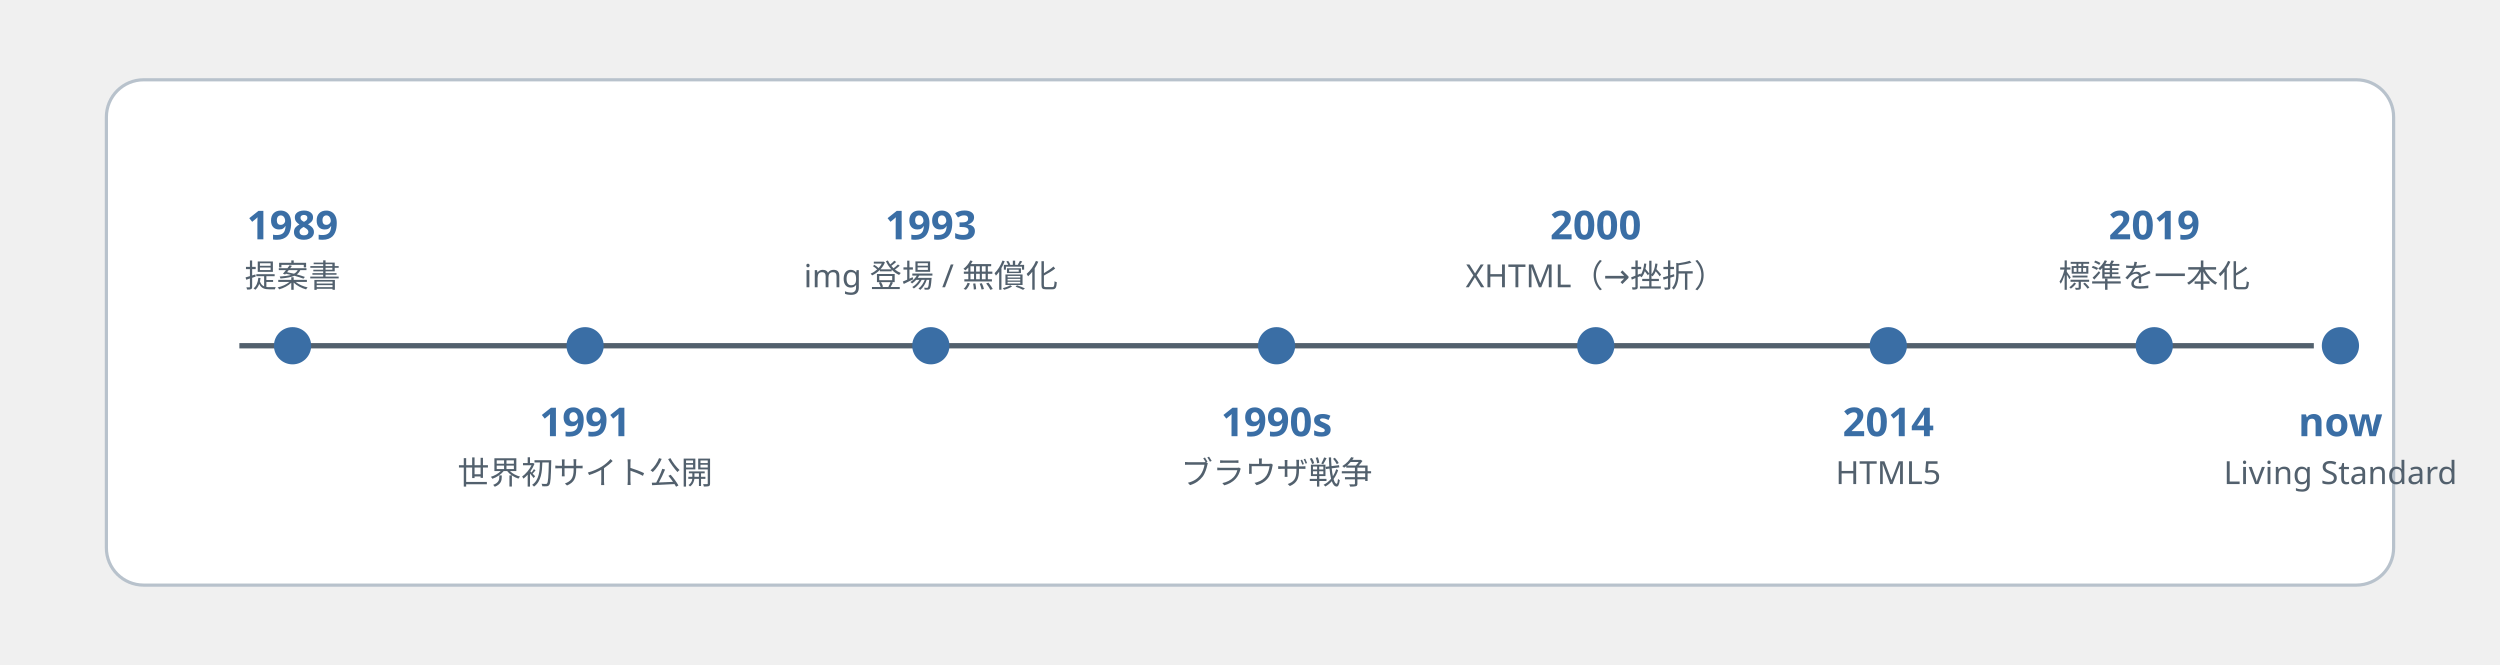
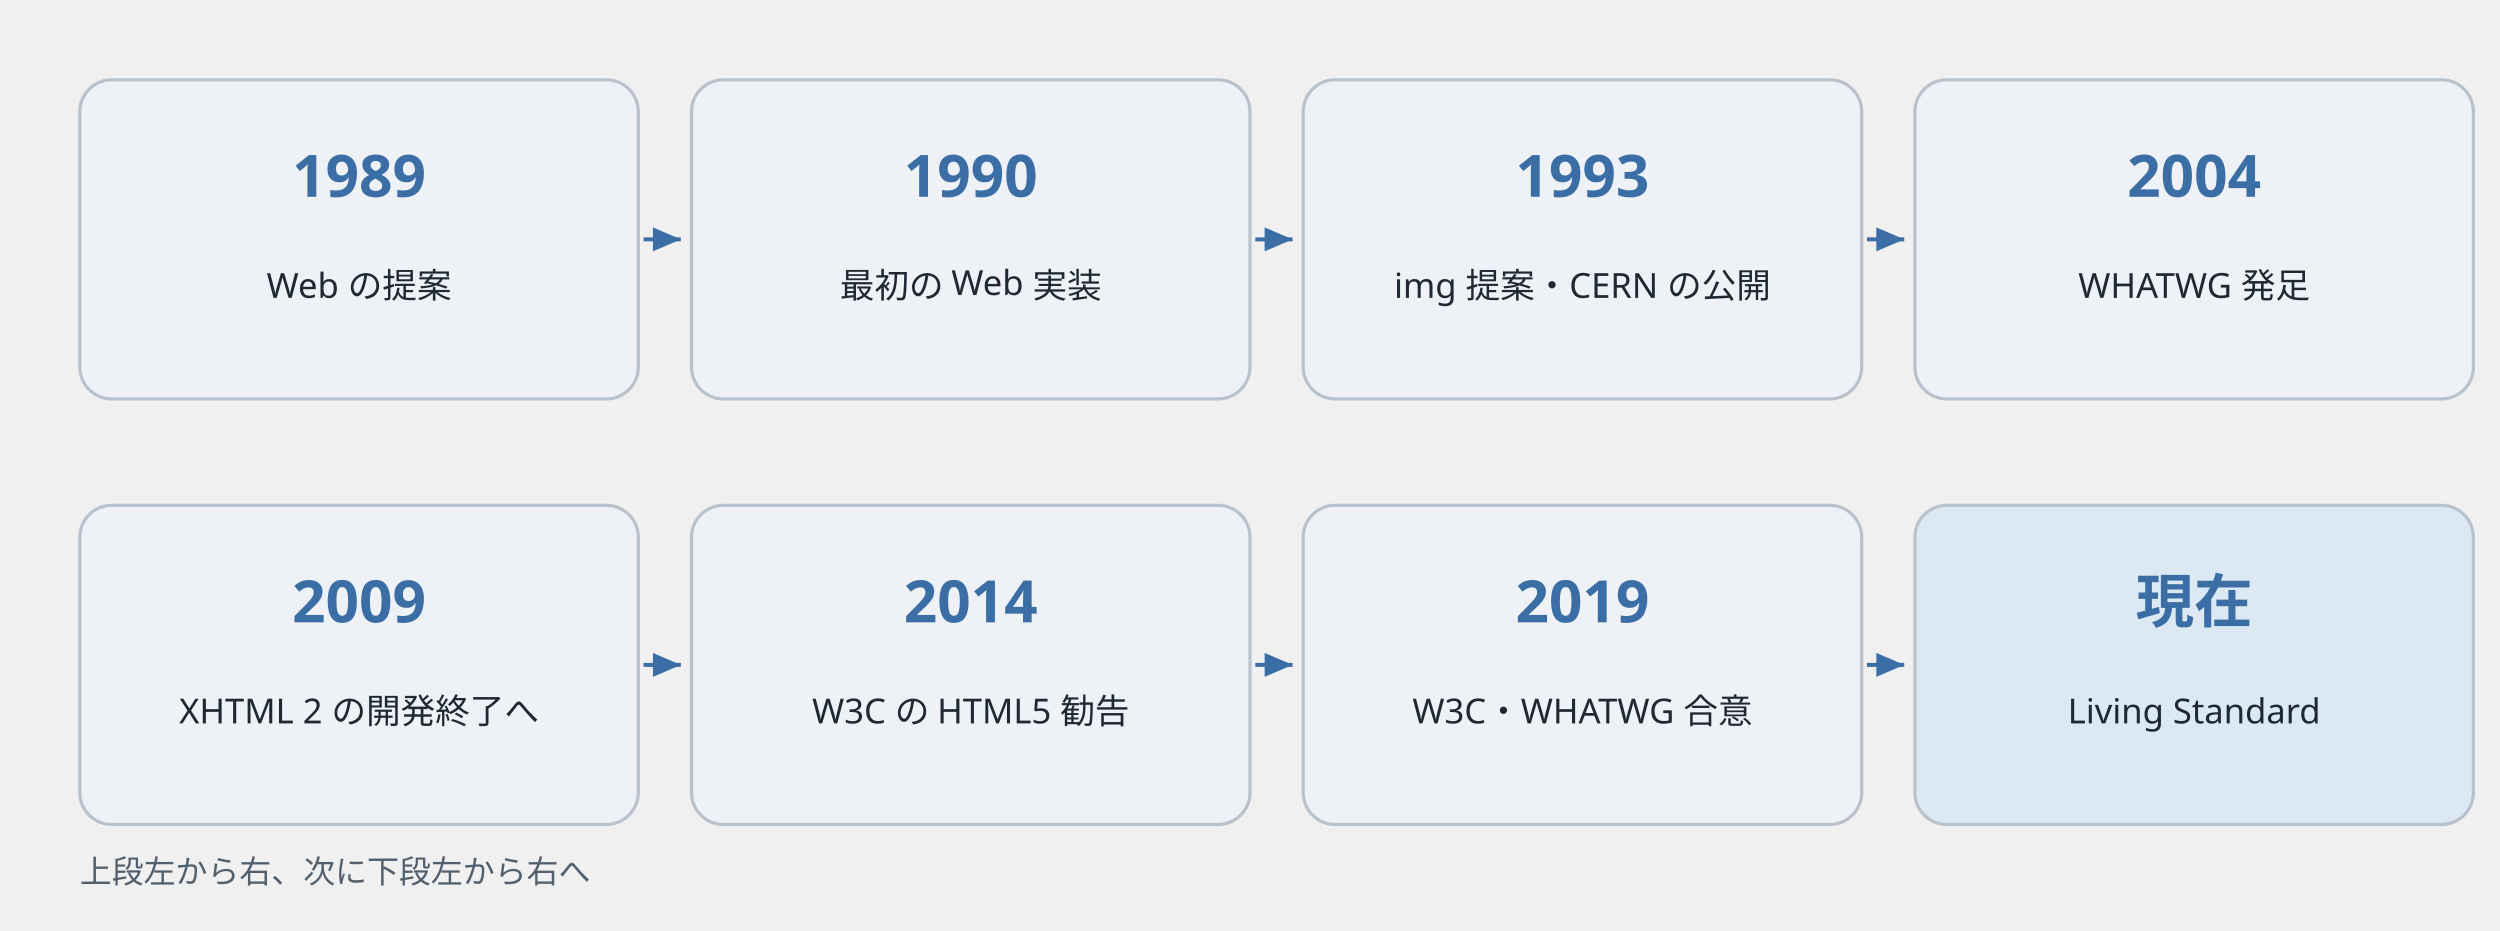
- <svg xmlns="http://www.w3.org/2000/svg" viewBox="0 0 940 250" font-family="sans-serif" role="img" aria-label="1989 年の提案から公開、img 登場と無償化、ブラウザ戦争、XHTML の挫折、HTML5、2019 年の標準一本化、現在の Living Standard までを並べた年表">
+ <svg xmlns="http://www.w3.org/2000/svg" viewBox="0 0 940 350" font-family="sans-serif" role="img" aria-label="1989 年の提案から 2019 年の合意と現在の Living Standard までの年表">
  <defs>
    <marker id="ar" markerWidth="10" markerHeight="10" refX="7" refY="3" orient="auto">
      <path d="M0,0 L7,3 L0,6 Z" fill="#3a6ea5" />
    </marker>
    <marker id="arg" markerWidth="10" markerHeight="10" refX="7" refY="3" orient="auto">
      <path d="M0,0 L7,3 L0,6 Z" fill="#52606d" />
    </marker>
  </defs>
-   <rect x="40" y="30" width="860" height="190" rx="14" fill="#fff" stroke="#b8c2cc" stroke-width="1.2" />
-   <line x1="90" y1="130" x2="870" y2="130" stroke="#52606d" stroke-width="2" />
-   <circle cx="110" cy="130" r="7" fill="#3a6ea5" stroke="none" stroke-width="1" />
-   <text x="110" y="90" text-anchor="middle" font-size="15" font-weight="bold" fill="#3a6ea5">1989</text>
-   <text x="110" y="108" text-anchor="middle" font-size="12" font-weight="normal" fill="#52606d">提案書</text>
-   <circle cx="220" cy="130" r="7" fill="#3a6ea5" stroke="none" stroke-width="1" />
-   <text x="220" y="164" text-anchor="middle" font-size="15" font-weight="bold" fill="#3a6ea5">1991</text>
-   <text x="220" y="182" text-anchor="middle" font-size="12" font-weight="normal" fill="#52606d">世界初サイト公開</text>
-   <circle cx="350" cy="130" r="7" fill="#3a6ea5" stroke="none" stroke-width="1" />
-   <text x="350" y="90" text-anchor="middle" font-size="15" font-weight="bold" fill="#3a6ea5">1993</text>
-   <text x="350" y="108" text-anchor="middle" font-size="12" font-weight="normal" fill="#52606d">img 登場 / 無償化</text>
-   <circle cx="480" cy="130" r="7" fill="#3a6ea5" stroke="none" stroke-width="1" />
-   <text x="480" y="164" text-anchor="middle" font-size="15" font-weight="bold" fill="#3a6ea5">1990s</text>
-   <text x="480" y="182" text-anchor="middle" font-size="12" font-weight="normal" fill="#52606d">ブラウザ戦争</text>
-   <circle cx="600" cy="130" r="7" fill="#3a6ea5" stroke="none" stroke-width="1" />
-   <text x="600" y="90" text-anchor="middle" font-size="15" font-weight="bold" fill="#3a6ea5">2000</text>
-   <text x="600" y="108" text-anchor="middle" font-size="12" font-weight="normal" fill="#52606d">XHTML（→挫折）</text>
-   <circle cx="710" cy="130" r="7" fill="#3a6ea5" stroke="none" stroke-width="1" />
-   <text x="710" y="164" text-anchor="middle" font-size="15" font-weight="bold" fill="#3a6ea5">2014</text>
-   <text x="710" y="182" text-anchor="middle" font-size="12" font-weight="normal" fill="#52606d">HTML5</text>
-   <circle cx="810" cy="130" r="7" fill="#3a6ea5" stroke="none" stroke-width="1" />
-   <text x="810" y="90" text-anchor="middle" font-size="15" font-weight="bold" fill="#3a6ea5">2019</text>
-   <text x="810" y="108" text-anchor="middle" font-size="12" font-weight="normal" fill="#52606d">標準を一本化</text>
-   <circle cx="880" cy="130" r="7" fill="#3a6ea5" stroke="none" stroke-width="1" />
-   <text x="880" y="164" text-anchor="middle" font-size="15" font-weight="bold" fill="#3a6ea5">now</text>
-   <text x="880" y="182" text-anchor="middle" font-size="12" font-weight="normal" fill="#52606d">Living Standard</text>
+   <rect x="30" y="30" width="210" height="120" rx="12" fill="#eef1f5" stroke="#b8c2cc" stroke-width="1.2" />
+   <text x="135" y="74" text-anchor="middle" font-size="22" font-weight="bold" fill="#3a6ea5">1989</text>
+   <text x="135" y="112" text-anchor="middle" font-size="13" font-weight="normal" fill="#1f2933">Web の提案</text>
+   <line x1="242" y1="90" x2="256" y2="90" stroke="#3a6ea5" stroke-width="1.5" marker-end="url(#ar)" />
+   <rect x="260" y="30" width="210" height="120" rx="12" fill="#eef1f5" stroke="#b8c2cc" stroke-width="1.2" />
+   <text x="365" y="74" text-anchor="middle" font-size="22" font-weight="bold" fill="#3a6ea5">1990</text>
+   <text x="365" y="112" text-anchor="middle" font-size="13" font-weight="normal" fill="#1f2933">最初の Web 実装</text>
+   <line x1="472" y1="90" x2="486" y2="90" stroke="#3a6ea5" stroke-width="1.5" marker-end="url(#ar)" />
+   <rect x="490" y="30" width="210" height="120" rx="12" fill="#eef1f5" stroke="#b8c2cc" stroke-width="1.2" />
+   <text x="595" y="74" text-anchor="middle" font-size="22" font-weight="bold" fill="#3a6ea5">1993</text>
+   <text x="595" y="112" text-anchor="middle" font-size="13" font-weight="normal" fill="#1f2933">img 提案・CERN の公開</text>
+   <line x1="702" y1="90" x2="716" y2="90" stroke="#3a6ea5" stroke-width="1.5" marker-end="url(#ar)" />
+   <rect x="720" y="30" width="210" height="120" rx="12" fill="#eef1f5" stroke="#b8c2cc" stroke-width="1.2" />
+   <text x="825" y="74" text-anchor="middle" font-size="22" font-weight="bold" fill="#3a6ea5">2004</text>
+   <text x="825" y="112" text-anchor="middle" font-size="13" font-weight="normal" fill="#1f2933">WHATWG 発足</text>
+   <rect x="30" y="190" width="210" height="120" rx="12" fill="#eef1f5" stroke="#b8c2cc" stroke-width="1.2" />
+   <text x="135" y="234" text-anchor="middle" font-size="22" font-weight="bold" fill="#3a6ea5">2009</text>
+   <text x="135" y="272" text-anchor="middle" font-size="13" font-weight="normal" fill="#1f2933">XHTML 2 の開発終了へ</text>
+   <line x1="242" y1="250" x2="256" y2="250" stroke="#3a6ea5" stroke-width="1.5" marker-end="url(#ar)" />
+   <rect x="260" y="190" width="210" height="120" rx="12" fill="#eef1f5" stroke="#b8c2cc" stroke-width="1.2" />
+   <text x="365" y="234" text-anchor="middle" font-size="22" font-weight="bold" fill="#3a6ea5">2014</text>
+   <text x="365" y="272" text-anchor="middle" font-size="13" font-weight="normal" fill="#1f2933">W3C の HTML5 勧告</text>
+   <line x1="472" y1="250" x2="486" y2="250" stroke="#3a6ea5" stroke-width="1.5" marker-end="url(#ar)" />
+   <rect x="490" y="190" width="210" height="120" rx="12" fill="#eef1f5" stroke="#b8c2cc" stroke-width="1.2" />
+   <text x="595" y="234" text-anchor="middle" font-size="22" font-weight="bold" fill="#3a6ea5">2019</text>
+   <text x="595" y="272" text-anchor="middle" font-size="13" font-weight="normal" fill="#1f2933">W3C・WHATWG 合意</text>
+   <line x1="702" y1="250" x2="716" y2="250" stroke="#3a6ea5" stroke-width="1.5" marker-end="url(#ar)" />
+   <rect x="720" y="190" width="210" height="120" rx="12" fill="#dce9f2" stroke="#b8c2cc" stroke-width="1.2" />
+   <text x="825" y="234" text-anchor="middle" font-size="22" font-weight="bold" fill="#3a6ea5">現在</text>
+   <text x="825" y="272" text-anchor="middle" font-size="13" font-weight="normal" fill="#1f2933">Living Standard</text>
+   <text x="30" y="332" text-anchor="start" font-size="12" font-weight="normal" fill="#52606d">上段左から右、次に下段左から右へ</text>
</svg>
